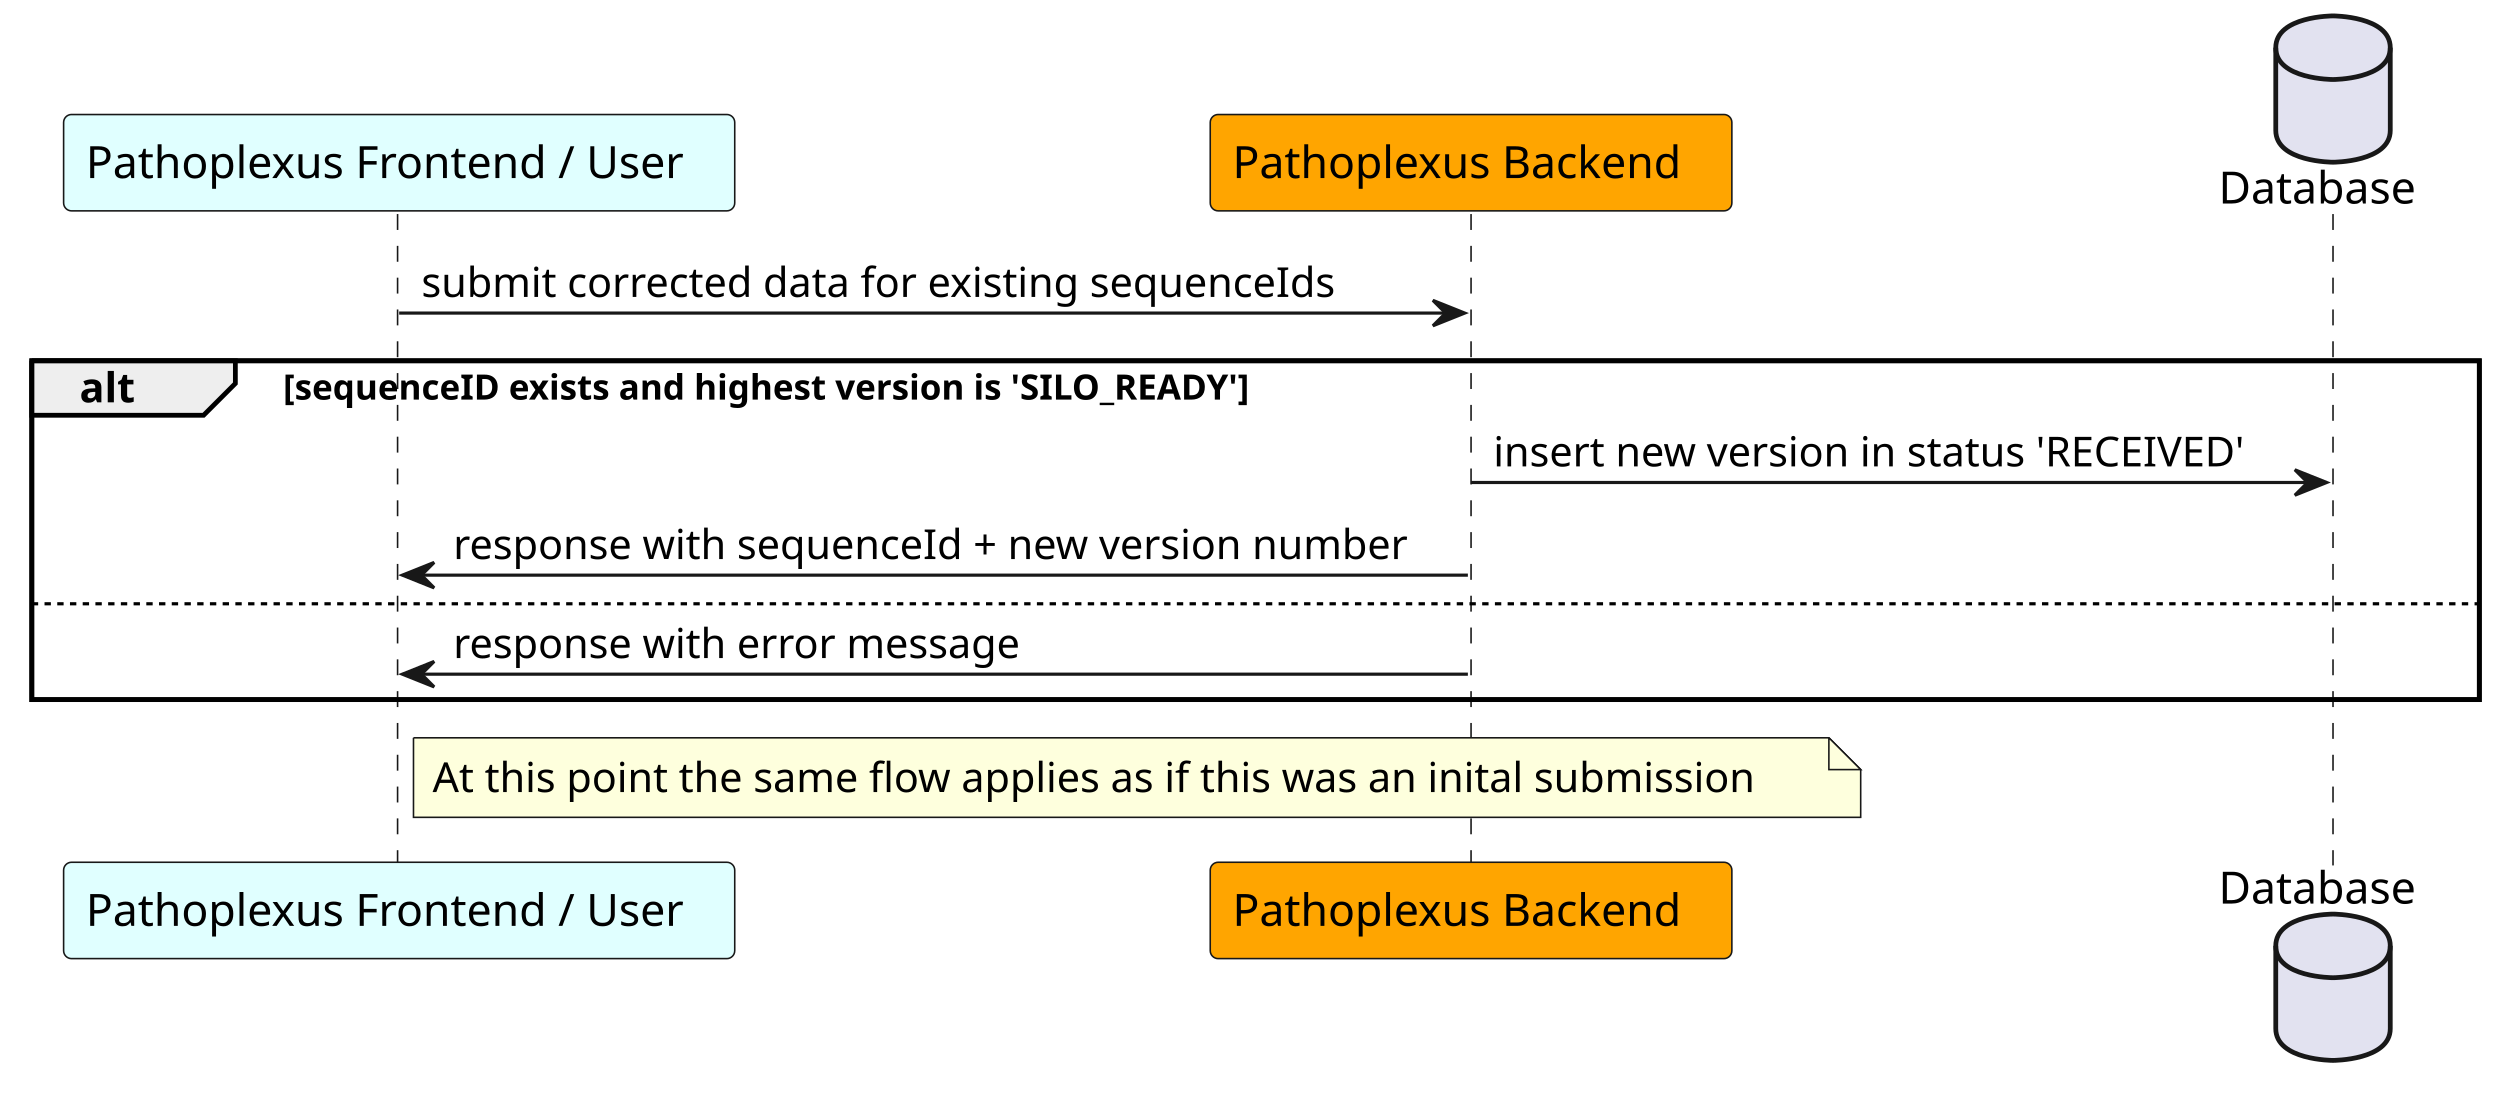
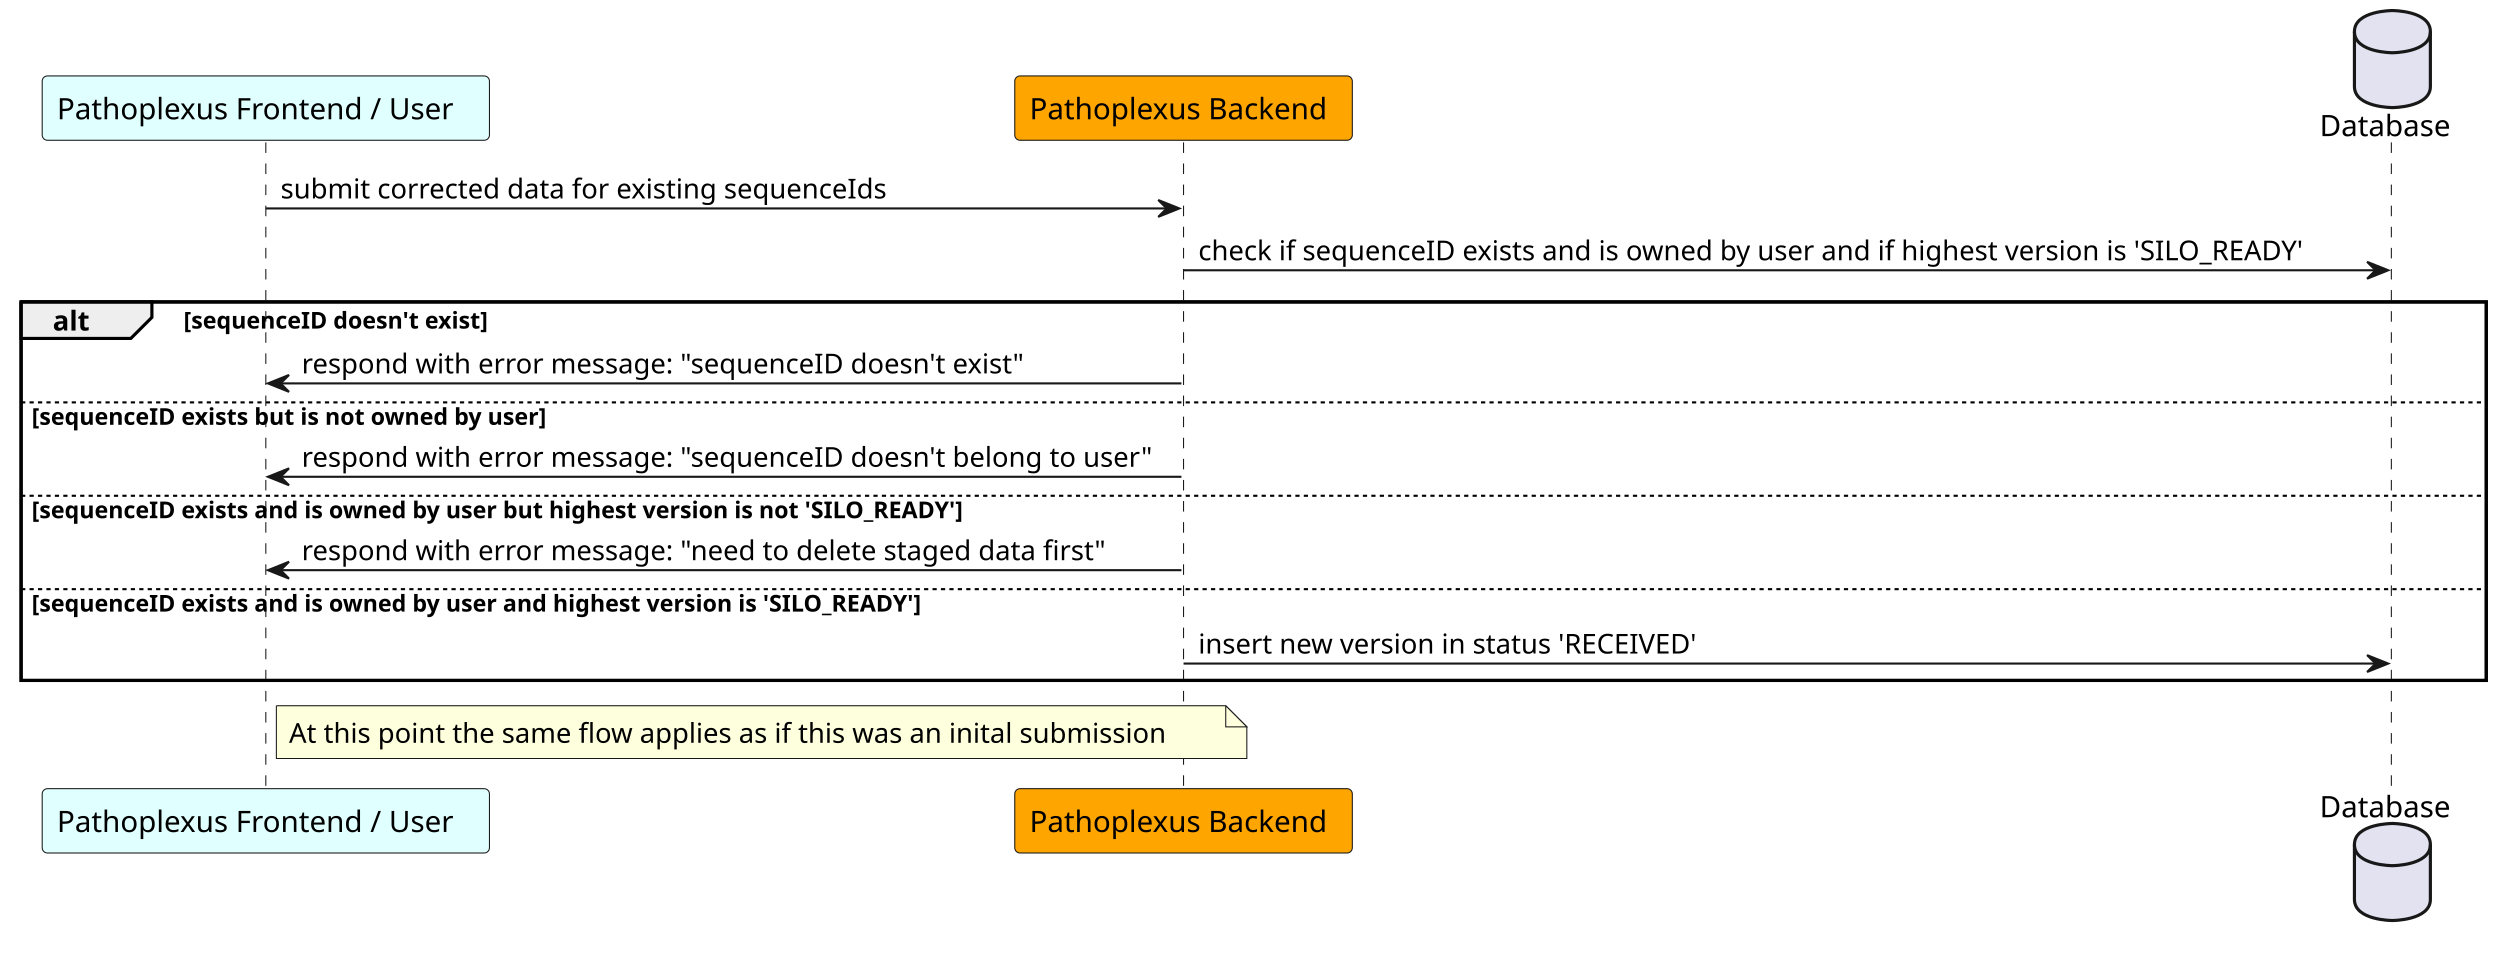
- <svg xmlns="http://www.w3.org/2000/svg" contentStyleType="text/css" height="350px" preserveAspectRatio="none" style="width:786px;height:350px;background:#FFFFFF;" version="1.1" viewBox="0 0 786 350" width="786px" zoomAndPan="magnify">
+ <svg xmlns="http://www.w3.org/2000/svg" contentStyleType="text/css" height="453px" preserveAspectRatio="none" style="width:1185px;height:453px;background:#FFFFFF;" version="1.1" viewBox="0 0 1185 453" width="1185px" zoomAndPan="magnify">
  <defs />
  <g>
-     <rect fill="none" height="106.531" style="stroke:#000000;stroke-width:1.5;" width="769.5" x="10" y="113.43" />
-     <line style="stroke:#181818;stroke-width:0.5;stroke-dasharray:5.0,5.0;" x1="125" x2="125" y1="67.297" y2="272.094" />
-     <line style="stroke:#181818;stroke-width:0.5;stroke-dasharray:5.0,5.0;" x1="462.5" x2="462.5" y1="67.297" y2="272.094" />
-     <line style="stroke:#181818;stroke-width:0.5;stroke-dasharray:5.0,5.0;" x1="733.5" x2="733.5" y1="67.297" y2="272.094" />
-     <rect fill="#E0FFFF" height="30.297" rx="2.5" ry="2.5" style="stroke:#181818;stroke-width:0.5;" width="211" x="20" y="36" />
-     <text fill="#000000" font-family="sans-serif" font-size="14" lengthAdjust="spacing" textLength="197" x="27" y="55.995">Pathoplexus Frontend / User</text>
-     <rect fill="#E0FFFF" height="30.297" rx="2.5" ry="2.5" style="stroke:#181818;stroke-width:0.5;" width="211" x="20" y="271.094" />
-     <text fill="#000000" font-family="sans-serif" font-size="14" lengthAdjust="spacing" textLength="197" x="27" y="291.089">Pathoplexus Frontend / User</text>
-     <rect fill="#FFA500" height="30.297" rx="2.5" ry="2.5" style="stroke:#181818;stroke-width:0.5;" width="164" x="380.5" y="36" />
-     <text fill="#000000" font-family="sans-serif" font-size="14" lengthAdjust="spacing" textLength="150" x="387.5" y="55.995">Pathoplexus Backend</text>
-     <rect fill="#FFA500" height="30.297" rx="2.5" ry="2.5" style="stroke:#181818;stroke-width:0.5;" width="164" x="380.5" y="271.094" />
-     <text fill="#000000" font-family="sans-serif" font-size="14" lengthAdjust="spacing" textLength="150" x="387.5" y="291.089">Pathoplexus Backend</text>
-     <text fill="#000000" font-family="sans-serif" font-size="14" lengthAdjust="spacing" textLength="66" x="697.5" y="63.995">Database</text>
-     <path d="M715.5,15 C715.5,5 733.5,5 733.5,5 C733.5,5 751.5,5 751.5,15 L751.5,41 C751.5,51 733.5,51 733.5,51 C733.5,51 715.5,51 715.5,41 L715.5,15 " fill="#E2E2F0" style="stroke:#181818;stroke-width:1.5;" />
-     <path d="M715.5,15 C715.5,25 733.5,25 733.5,25 C733.5,25 751.5,25 751.5,15 " fill="none" style="stroke:#181818;stroke-width:1.5;" />
-     <text fill="#000000" font-family="sans-serif" font-size="14" lengthAdjust="spacing" textLength="66" x="697.5" y="284.089">Database</text>
-     <path d="M715.5,297.391 C715.5,287.391 733.5,287.391 733.5,287.391 C733.5,287.391 751.5,287.391 751.5,297.391 L751.5,323.391 C751.5,333.391 733.5,333.391 733.5,333.391 C733.5,333.391 715.5,333.391 715.5,323.391 L715.5,297.391 " fill="#E2E2F0" style="stroke:#181818;stroke-width:1.5;" />
-     <path d="M715.5,297.391 C715.5,307.391 733.5,307.391 733.5,307.391 C733.5,307.391 751.5,307.391 751.5,297.391 " fill="none" style="stroke:#181818;stroke-width:1.5;" />
-     <polygon fill="#181818" points="450.5,94.43,460.5,98.43,450.5,102.43,454.5,98.43" style="stroke:#181818;stroke-width:1.0;" />
-     <line style="stroke:#181818;stroke-width:1.0;" x1="125.5" x2="456.5" y1="98.43" y2="98.43" />
-     <text fill="#000000" font-family="sans-serif" font-size="13" lengthAdjust="spacing" textLength="300" x="132.5" y="93.364">submit corrected data for existing sequenceIds</text>
-     <path d="M10,113.43 L74,113.43 L74,120.562 L64,130.562 L10,130.562 L10,113.43 " fill="#EEEEEE" style="stroke:#000000;stroke-width:1.5;" />
-     <rect fill="none" height="106.531" style="stroke:#000000;stroke-width:1.5;" width="769.5" x="10" y="113.43" />
-     <text fill="#000000" font-family="sans-serif" font-size="13" font-weight="bold" lengthAdjust="spacing" textLength="19" x="25" y="126.497">alt</text>
-     <text fill="#000000" font-family="sans-serif" font-size="11" font-weight="bold" lengthAdjust="spacing" textLength="359" x="89" y="125.64">[sequenceID exists and highest version is 'SILO_READY']</text>
-     <polygon fill="#181818" points="721.5,147.695,731.5,151.695,721.5,155.695,725.5,151.695" style="stroke:#181818;stroke-width:1.0;" />
-     <line style="stroke:#181818;stroke-width:1.0;" x1="462.5" x2="727.5" y1="151.695" y2="151.695" />
-     <text fill="#000000" font-family="sans-serif" font-size="13" lengthAdjust="spacing" textLength="247" x="469.5" y="146.629">insert new version in status 'RECEIVED'</text>
-     <polygon fill="#181818" points="136.5,176.828,126.5,180.828,136.5,184.828,132.5,180.828" style="stroke:#181818;stroke-width:1.0;" />
-     <line style="stroke:#181818;stroke-width:1.0;" x1="130.5" x2="461.5" y1="180.828" y2="180.828" />
-     <text fill="#000000" font-family="sans-serif" font-size="13" lengthAdjust="spacing" textLength="313" x="142.5" y="175.762">response with sequenceId + new version number</text>
-     <line style="stroke:#000000;stroke-width:1.0;stroke-dasharray:2.0,2.0;" x1="10" x2="779.5" y1="189.828" y2="189.828" />
-     <polygon fill="#181818" points="136.5,207.961,126.5,211.961,136.5,215.961,132.5,211.961" style="stroke:#181818;stroke-width:1.0;" />
-     <line style="stroke:#181818;stroke-width:1.0;" x1="130.5" x2="461.5" y1="211.961" y2="211.961" />
-     <text fill="#000000" font-family="sans-serif" font-size="13" lengthAdjust="spacing" textLength="186" x="142.5" y="206.895">response with error message</text>
-     <path d="M130,231.961 L130,256.961 L585,256.961 L585,241.961 L575,231.961 L130,231.961 " fill="#FEFFDD" style="stroke:#181818;stroke-width:0.5;" />
-     <path d="M575,231.961 L575,241.961 L585,241.961 L575,231.961 " fill="#FEFFDD" style="stroke:#181818;stroke-width:0.5;" />
-     <text fill="#000000" font-family="sans-serif" font-size="13" lengthAdjust="spacing" textLength="434" x="136" y="249.028">At this point the same flow applies as if this was an inital submission</text>
+     <rect fill="none" height="179.418" style="stroke:#000000;stroke-width:1.5;" width="1168.5" x="10" y="143.109" />
+     <line style="stroke:#181818;stroke-width:0.5;stroke-dasharray:5.0,5.0;" x1="126" x2="126" y1="67.488" y2="374.838" />
+     <line style="stroke:#181818;stroke-width:0.5;stroke-dasharray:5.0,5.0;" x1="561" x2="561" y1="67.488" y2="374.838" />
+     <line style="stroke:#181818;stroke-width:0.5;stroke-dasharray:5.0,5.0;" x1="1133.5" x2="1133.5" y1="67.488" y2="374.838" />
+     <rect fill="#E0FFFF" height="30.488" rx="2.5" ry="2.5" style="stroke:#181818;stroke-width:0.5;" width="212" x="20" y="36" />
+     <text fill="#000000" font-family="sans-serif" font-size="14" lengthAdjust="spacing" textLength="198" x="27" y="56.535">Pathoplexus Frontend / User</text>
+     <rect fill="#E0FFFF" height="30.488" rx="2.5" ry="2.5" style="stroke:#181818;stroke-width:0.5;" width="212" x="20" y="373.838" />
+     <text fill="#000000" font-family="sans-serif" font-size="14" lengthAdjust="spacing" textLength="198" x="27" y="394.373">Pathoplexus Frontend / User</text>
+     <rect fill="#FFA500" height="30.488" rx="2.5" ry="2.5" style="stroke:#181818;stroke-width:0.5;" width="160" x="481" y="36" />
+     <text fill="#000000" font-family="sans-serif" font-size="14" lengthAdjust="spacing" textLength="146" x="488" y="56.535">Pathoplexus Backend</text>
+     <rect fill="#FFA500" height="30.488" rx="2.5" ry="2.5" style="stroke:#181818;stroke-width:0.5;" width="160" x="481" y="373.838" />
+     <text fill="#000000" font-family="sans-serif" font-size="14" lengthAdjust="spacing" textLength="146" x="488" y="394.373">Pathoplexus Backend</text>
+     <text fill="#000000" font-family="sans-serif" font-size="14" lengthAdjust="spacing" textLength="63" x="1099.5" y="64.535">Database</text>
+     <path d="M1116,15 C1116,5 1134,5 1134,5 C1134,5 1152,5 1152,15 L1152,41 C1152,51 1134,51 1134,51 C1134,51 1116,51 1116,41 L1116,15 " fill="#E2E2F0" style="stroke:#181818;stroke-width:1.5;" />
+     <path d="M1116,15 C1116,25 1134,25 1134,25 C1134,25 1152,25 1152,15 " fill="none" style="stroke:#181818;stroke-width:1.5;" />
+     <text fill="#000000" font-family="sans-serif" font-size="14" lengthAdjust="spacing" textLength="63" x="1099.5" y="387.373">Database</text>
+     <path d="M1116,400.326 C1116,390.326 1134,390.326 1134,390.326 C1134,390.326 1152,390.326 1152,400.326 L1152,426.326 C1152,436.326 1134,436.326 1134,436.326 C1134,436.326 1116,436.326 1116,426.326 L1116,400.326 " fill="#E2E2F0" style="stroke:#181818;stroke-width:1.5;" />
+     <path d="M1116,400.326 C1116,410.326 1134,410.326 1134,410.326 C1134,410.326 1152,410.326 1152,400.326 " fill="none" style="stroke:#181818;stroke-width:1.5;" />
+     <polygon fill="#181818" points="549,94.799,559,98.799,549,102.799,553,98.799" style="stroke:#181818;stroke-width:1.0;" />
+     <line style="stroke:#181818;stroke-width:1.0;" x1="126" x2="555" y1="98.799" y2="98.799" />
+     <text fill="#000000" font-family="sans-serif" font-size="13" lengthAdjust="spacing" textLength="297" x="133" y="94.057">submit corrected data for existing sequenceIds</text>
+     <polygon fill="#181818" points="1122,124.109,1132,128.109,1122,132.109,1126,128.109" style="stroke:#181818;stroke-width:1.0;" />
+     <line style="stroke:#181818;stroke-width:1.0;" x1="561" x2="1128" y1="128.109" y2="128.109" />
+     <text fill="#000000" font-family="sans-serif" font-size="13" lengthAdjust="spacing" textLength="549" x="568" y="123.367">check if sequenceID exists and is owned by user and if highest version is 'SILO_READY'</text>
+     <path d="M10,143.109 L72,143.109 L72,150.42 L62,160.42 L10,160.42 L10,143.109 " fill="#EEEEEE" style="stroke:#000000;stroke-width:1.5;" />
+     <rect fill="none" height="179.418" style="stroke:#000000;stroke-width:1.5;" width="1168.5" x="10" y="143.109" />
+     <text fill="#000000" font-family="sans-serif" font-size="13" font-weight="bold" lengthAdjust="spacing" textLength="17" x="25" y="156.678">alt</text>
+     <text fill="#000000" font-family="sans-serif" font-size="11" font-weight="bold" lengthAdjust="spacing" textLength="146" x="87" y="155.744">[sequenceID doesn't exist]</text>
+     <polygon fill="#181818" points="137,177.731,127,181.731,137,185.731,133,181.731" style="stroke:#181818;stroke-width:1.0;" />
+     <line style="stroke:#181818;stroke-width:1.0;" x1="131" x2="560" y1="181.731" y2="181.731" />
+     <text fill="#000000" font-family="sans-serif" font-size="13" lengthAdjust="spacing" textLength="351" x="143" y="176.988">respond with error message: "sequenceID doesn't exist"</text>
+     <line style="stroke:#000000;stroke-width:1.0;stroke-dasharray:2.0,2.0;" x1="10" x2="1178.5" y1="190.731" y2="190.731" />
+     <text fill="#000000" font-family="sans-serif" font-size="11" font-weight="bold" lengthAdjust="spacing" textLength="251" x="15" y="201.365">[sequenceID exists but is not owned by user]</text>
+     <polygon fill="#181818" points="137,221.996,127,225.996,137,229.996,133,225.996" style="stroke:#181818;stroke-width:1.0;" />
+     <line style="stroke:#181818;stroke-width:1.0;" x1="131" x2="560" y1="225.996" y2="225.996" />
+     <text fill="#000000" font-family="sans-serif" font-size="13" lengthAdjust="spacing" textLength="411" x="143" y="221.254">respond with error message: "sequenceID doesn't belong to user"</text>
+     <line style="stroke:#000000;stroke-width:1.0;stroke-dasharray:2.0,2.0;" x1="10" x2="1178.5" y1="234.996" y2="234.996" />
+     <text fill="#000000" font-family="sans-serif" font-size="11" font-weight="bold" lengthAdjust="spacing" textLength="461" x="15" y="245.631">[sequenceID exists and is owned by user but highest version is not 'SILO_READY']</text>
+     <polygon fill="#181818" points="137,266.262,127,270.262,137,274.262,133,270.262" style="stroke:#181818;stroke-width:1.0;" />
+     <line style="stroke:#181818;stroke-width:1.0;" x1="131" x2="560" y1="270.262" y2="270.262" />
+     <text fill="#000000" font-family="sans-serif" font-size="13" lengthAdjust="spacing" textLength="389" x="143" y="265.519">respond with error message: "need to delete staged data first"</text>
+     <line style="stroke:#000000;stroke-width:1.0;stroke-dasharray:2.0,2.0;" x1="10" x2="1178.5" y1="279.262" y2="279.262" />
+     <text fill="#000000" font-family="sans-serif" font-size="11" font-weight="bold" lengthAdjust="spacing" textLength="441" x="15" y="289.897">[sequenceID exists and is owned by user and highest version is 'SILO_READY']</text>
+     <polygon fill="#181818" points="1122,310.527,1132,314.527,1122,318.527,1126,314.527" style="stroke:#181818;stroke-width:1.0;" />
+     <line style="stroke:#181818;stroke-width:1.0;" x1="561" x2="1128" y1="314.527" y2="314.527" />
+     <text fill="#000000" font-family="sans-serif" font-size="13" lengthAdjust="spacing" textLength="244" x="568" y="309.785">insert new version in status 'RECEIVED'</text>
+     <path d="M131,334.527 L131,359.527 L591,359.527 L591,344.527 L581,334.527 L131,334.527 " fill="#FEFFDD" style="stroke:#181818;stroke-width:0.5;" />
+     <path d="M581,334.527 L581,344.527 L591,344.527 L581,334.527 " fill="#FEFFDD" style="stroke:#181818;stroke-width:0.5;" />
+     <text fill="#000000" font-family="sans-serif" font-size="13" lengthAdjust="spacing" textLength="439" x="137" y="352.096">At this point the same flow applies as if this was an inital submission</text>
  </g>
</svg>
